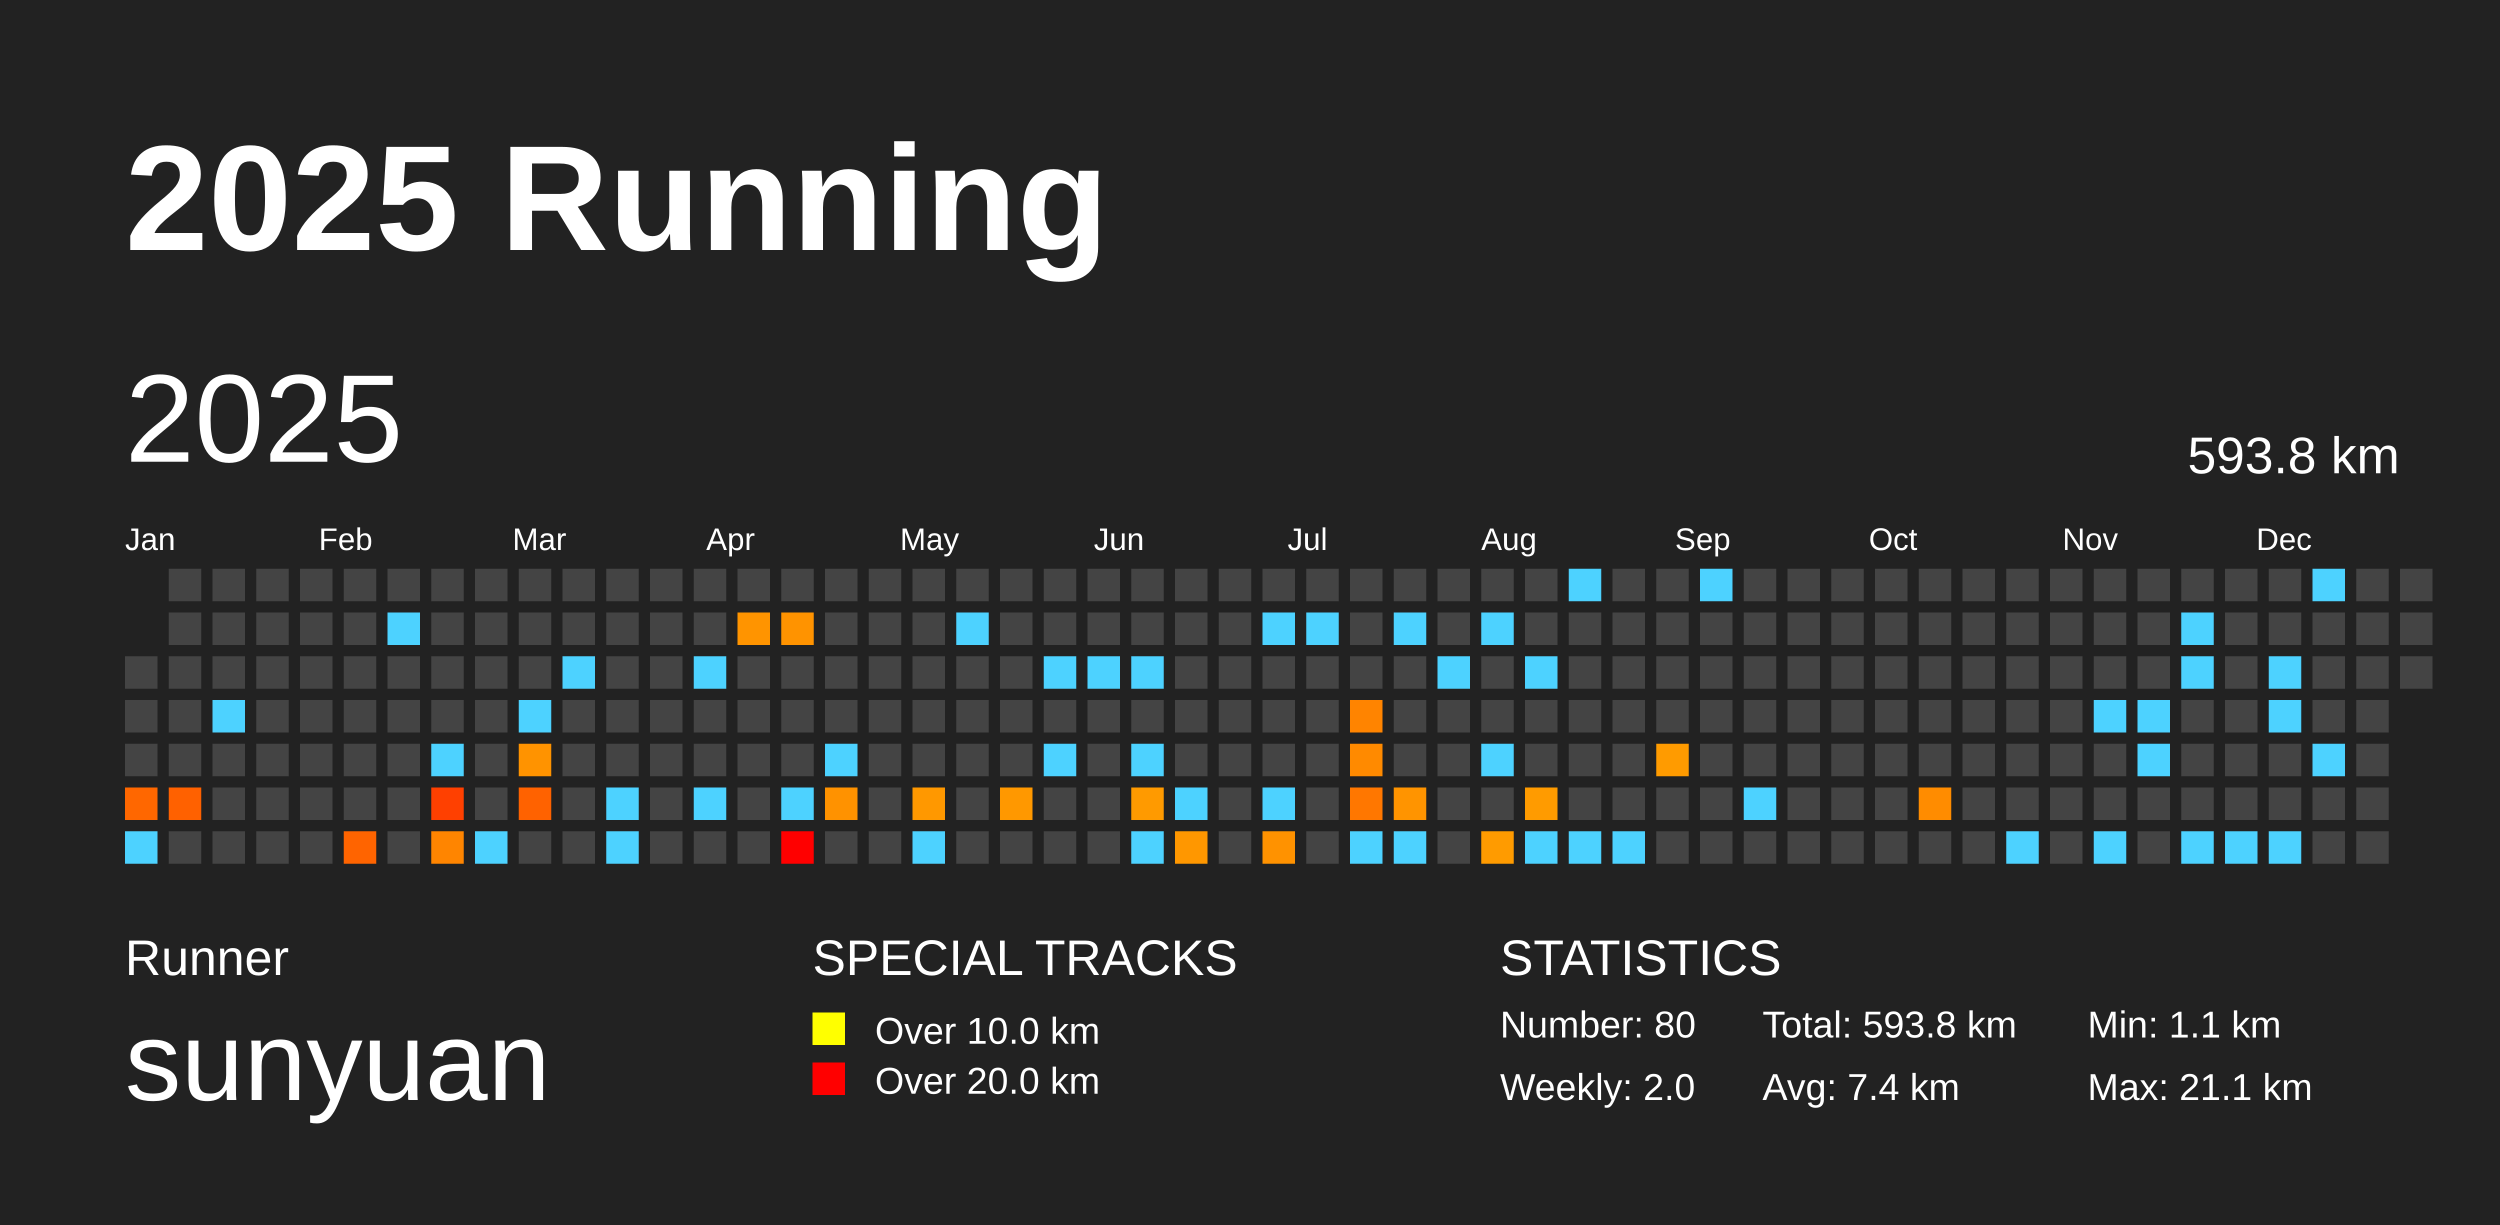
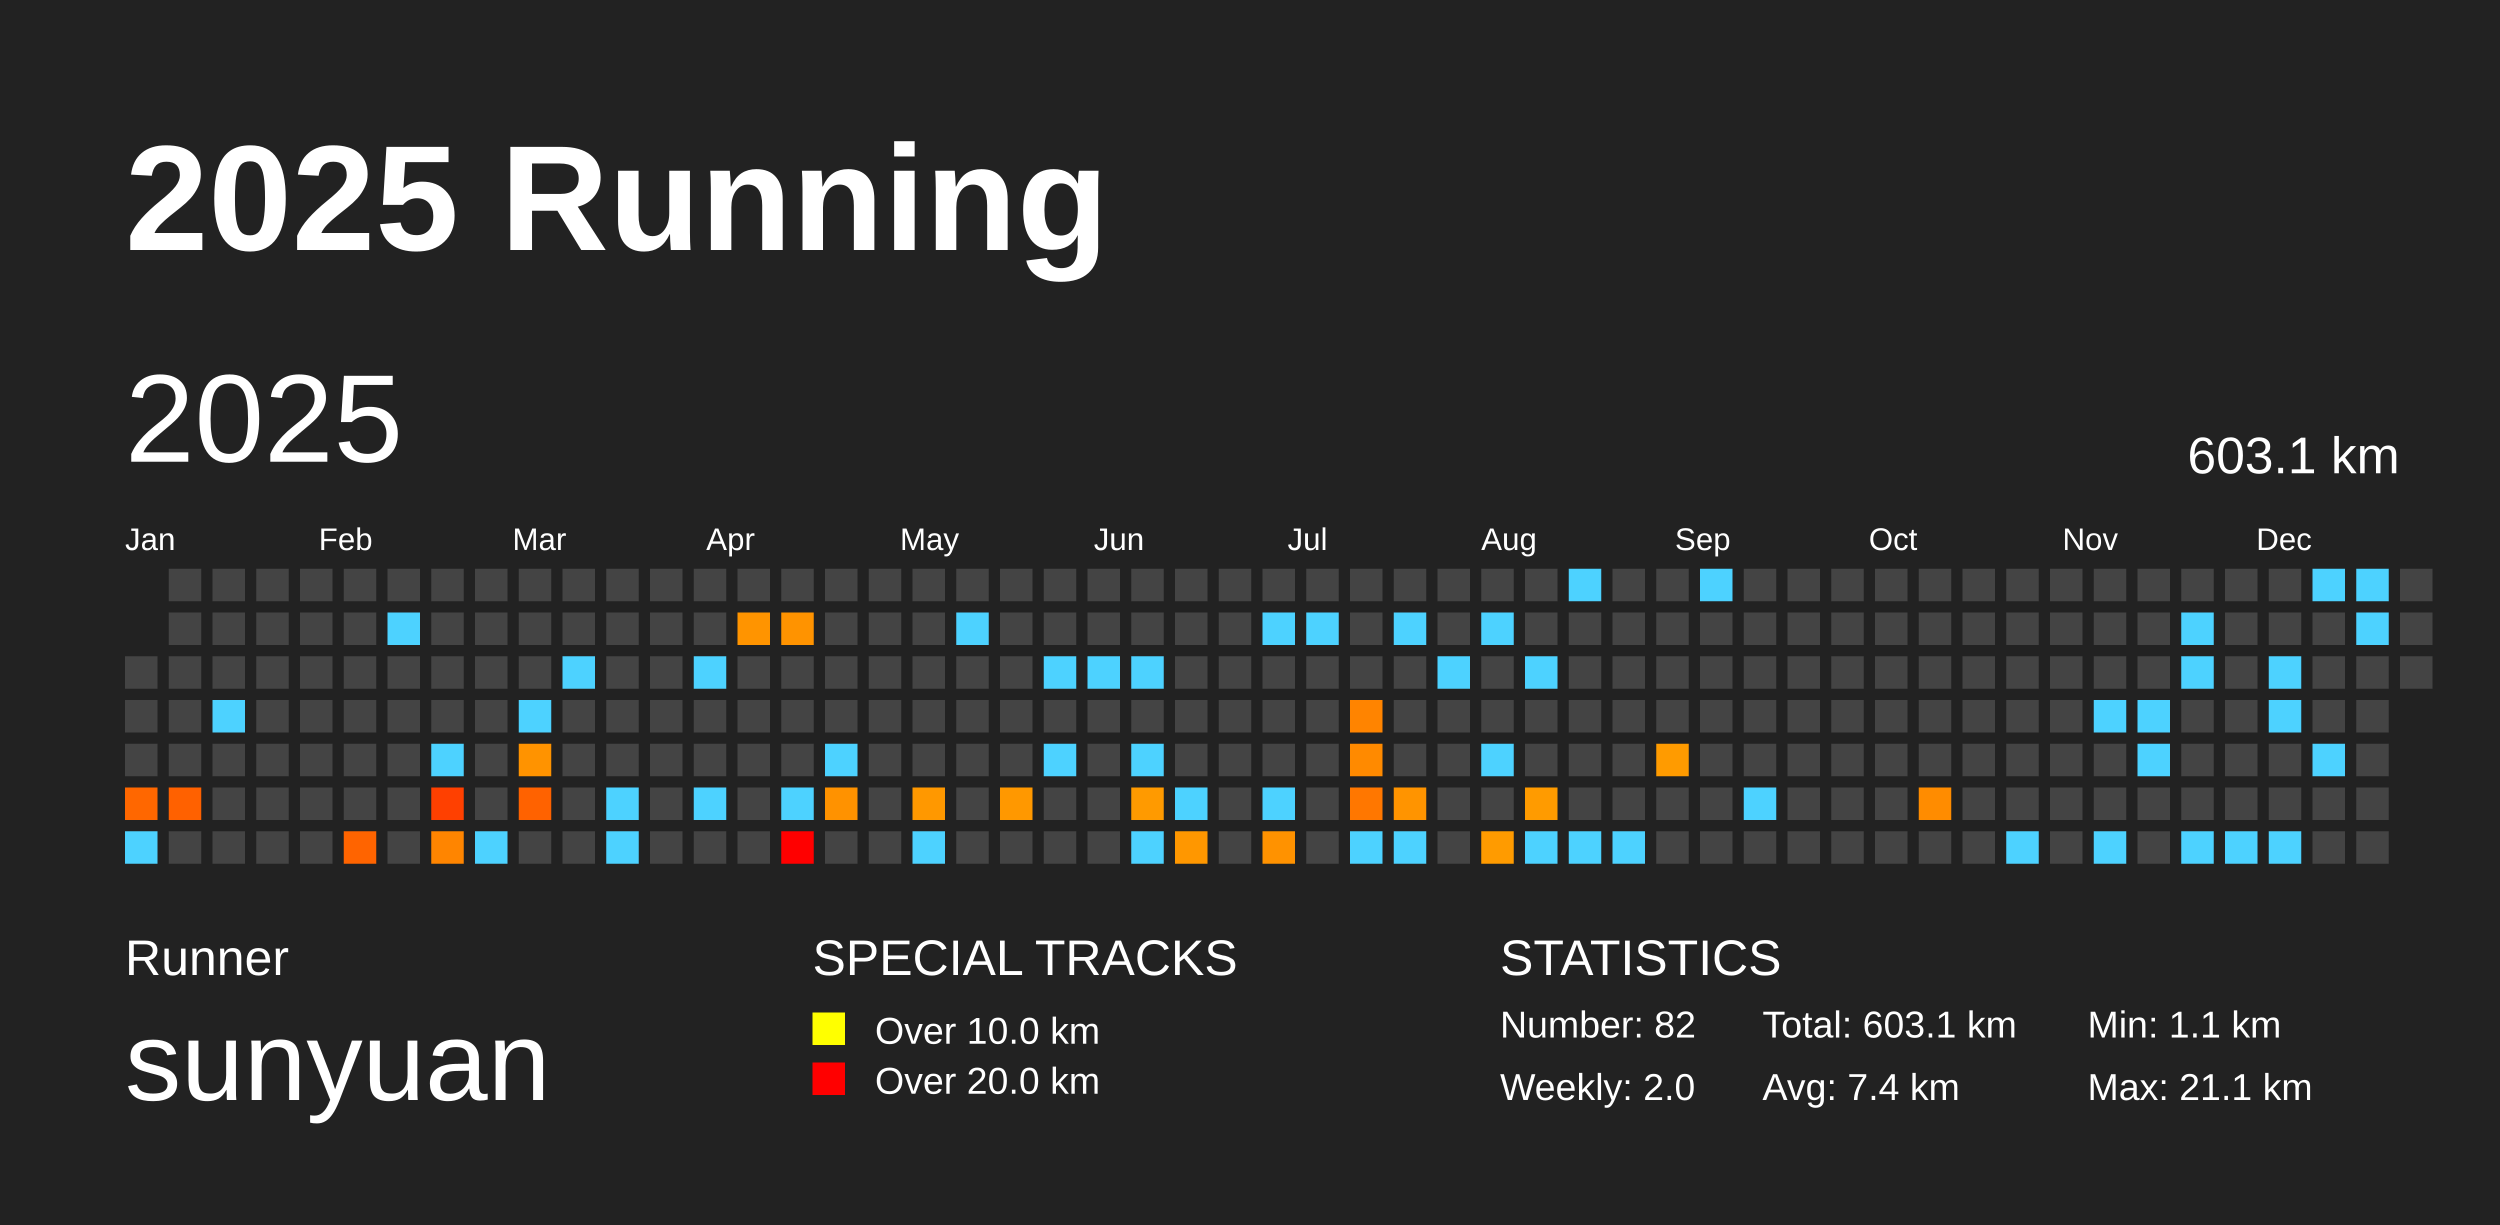
<svg xmlns="http://www.w3.org/2000/svg" baseProfile="full" height="98mm" version="1.1" viewBox="0,0,200,98" width="200mm">
  <defs />
  <rect fill="#222222" height="98" width="200" x="0" y="0" />
  <text fill="#FFFFFF" style="font-size:12px; font-family:Arial; font-weight:bold;" x="10" y="20">2025 Running</text>
  <text fill="#FFFFFF" style="font-size:4px; font-family:Arial" x="10" y="78">Runner</text>
  <text fill="#FFFFFF" style="font-size:9px; font-family:Arial" x="10" y="88">sunyuan</text>
  <text fill="#FFFFFF" style="font-size:4px; font-family:Arial" x="65" y="78">SPECIAL TRACKS</text>
  <rect fill="yellow" height="2.6" width="2.6" x="65" y="81" />
  <text fill="#FFFFFF" style="font-size:3px; font-family:Arial" x="70" y="83.5">Over 10.0 km</text>
  <rect fill="red" height="2.6" width="2.6" x="65" y="85" />
  <text fill="#FFFFFF" style="font-size:3px; font-family:Arial" x="70" y="87.5">Over 20.0 km</text>
  <text fill="#FFFFFF" style="font-size:4px; font-family:Arial" x="120" y="78">STATISTICS</text>
-   <text fill="#FFFFFF" style="font-size:3px; font-family:Arial" x="120" y="83">Number: 80</text>
+   <text fill="#FFFFFF" style="font-size:3px; font-family:Arial" x="120" y="83">Number: 82</text>
  <text fill="#FFFFFF" style="font-size:3px; font-family:Arial" x="120" y="88">Weekly: 2.0</text>
-   <text fill="#FFFFFF" style="font-size:3px; font-family:Arial" x="141" y="83">Total: 593.8 km</text>
+   <text fill="#FFFFFF" style="font-size:3px; font-family:Arial" x="141" y="83">Total: 603.1 km</text>
  <text fill="#FFFFFF" style="font-size:3px; font-family:Arial" x="141" y="88">Avg: 7.4 km</text>
  <text fill="#FFFFFF" style="font-size:3px; font-family:Arial" x="167" y="83">Min: 1.1 km</text>
  <text fill="#FFFFFF" style="font-size:3px; font-family:Arial" x="167" y="88">Max: 21.1 km</text>
  <text dominant-baseline="hanging" fill="#FFFFFF" style="font-size:10.0px; font-family:Arial;" x="10" y="30">2025</text>
-   <text dominant-baseline="hanging" fill="#FFFFFF" style="font-size:4.125px; font-family:Arial;" x="175" y="35">593.8 km</text>
+   <text dominant-baseline="hanging" fill="#FFFFFF" style="font-size:4.125px; font-family:Arial;" x="175" y="35">603.1 km</text>
  <text fill="#FFFFFF" style="font-size:2.5px; font-family:Arial" x="10.0" y="44">Jan</text>
  <text fill="#FFFFFF" style="font-size:2.5px; font-family:Arial" x="25.5" y="44">Feb</text>
  <text fill="#FFFFFF" style="font-size:2.5px; font-family:Arial" x="41.0" y="44">Mar</text>
  <text fill="#FFFFFF" style="font-size:2.5px; font-family:Arial" x="56.5" y="44">Apr</text>
  <text fill="#FFFFFF" style="font-size:2.5px; font-family:Arial" x="72.0" y="44">May</text>
  <text fill="#FFFFFF" style="font-size:2.5px; font-family:Arial" x="87.5" y="44">Jun</text>
  <text fill="#FFFFFF" style="font-size:2.5px; font-family:Arial" x="103.0" y="44">Jul</text>
  <text fill="#FFFFFF" style="font-size:2.5px; font-family:Arial" x="118.5" y="44">Aug</text>
  <text fill="#FFFFFF" style="font-size:2.5px; font-family:Arial" x="134.0" y="44">Sep</text>
  <text fill="#FFFFFF" style="font-size:2.5px; font-family:Arial" x="149.5" y="44">Oct</text>
  <text fill="#FFFFFF" style="font-size:2.5px; font-family:Arial" x="165.0" y="44">Nov</text>
  <text fill="#FFFFFF" style="font-size:2.5px; font-family:Arial" x="180.5" y="44">Dec</text>
  <rect fill="#444444" height="2.6" width="2.6" x="10.0" y="52.5" />
  <rect fill="#444444" height="2.6" width="2.6" x="10.0" y="56.0" />
  <rect fill="#444444" height="2.6" width="2.6" x="10.0" y="59.5" />
  <rect fill="#ff6700" height="2.6" width="2.6" x="10.0" y="63.0" />
  <rect fill="#4dd2ff" height="2.6" width="2.6" x="10.0" y="66.5" />
  <rect fill="#444444" height="2.6" width="2.6" x="13.5" y="45.5" />
  <rect fill="#444444" height="2.6" width="2.6" x="13.5" y="49.0" />
  <rect fill="#444444" height="2.6" width="2.6" x="13.5" y="52.5" />
  <rect fill="#444444" height="2.6" width="2.6" x="13.5" y="56.0" />
  <rect fill="#444444" height="2.6" width="2.6" x="13.5" y="59.5" />
  <rect fill="#ff6100" height="2.6" width="2.6" x="13.5" y="63.0" />
  <rect fill="#444444" height="2.6" width="2.6" x="13.5" y="66.5" />
  <rect fill="#444444" height="2.6" width="2.6" x="17.0" y="45.5" />
  <rect fill="#444444" height="2.6" width="2.6" x="17.0" y="49.0" />
  <rect fill="#444444" height="2.6" width="2.6" x="17.0" y="52.5" />
  <rect fill="#4dd2ff" height="2.6" width="2.6" x="17.0" y="56.0" />
  <rect fill="#444444" height="2.6" width="2.6" x="17.0" y="59.5" />
  <rect fill="#444444" height="2.6" width="2.6" x="17.0" y="63.0" />
  <rect fill="#444444" height="2.6" width="2.6" x="17.0" y="66.5" />
  <rect fill="#444444" height="2.6" width="2.6" x="20.5" y="45.5" />
  <rect fill="#444444" height="2.6" width="2.6" x="20.5" y="49.0" />
  <rect fill="#444444" height="2.6" width="2.6" x="20.5" y="52.5" />
  <rect fill="#444444" height="2.6" width="2.6" x="20.5" y="56.0" />
  <rect fill="#444444" height="2.6" width="2.6" x="20.5" y="59.5" />
  <rect fill="#444444" height="2.6" width="2.6" x="20.5" y="63.0" />
  <rect fill="#444444" height="2.6" width="2.6" x="20.5" y="66.5" />
  <rect fill="#444444" height="2.6" width="2.6" x="24.0" y="45.5" />
  <rect fill="#444444" height="2.6" width="2.6" x="24.0" y="49.0" />
  <rect fill="#444444" height="2.6" width="2.6" x="24.0" y="52.5" />
  <rect fill="#444444" height="2.6" width="2.6" x="24.0" y="56.0" />
  <rect fill="#444444" height="2.6" width="2.6" x="24.0" y="59.5" />
  <rect fill="#444444" height="2.6" width="2.6" x="24.0" y="63.0" />
  <rect fill="#444444" height="2.6" width="2.6" x="24.0" y="66.5" />
  <rect fill="#444444" height="2.6" width="2.6" x="27.5" y="45.5" />
  <rect fill="#444444" height="2.6" width="2.6" x="27.5" y="49.0" />
  <rect fill="#444444" height="2.6" width="2.6" x="27.5" y="52.5" />
  <rect fill="#444444" height="2.6" width="2.6" x="27.5" y="56.0" />
  <rect fill="#444444" height="2.6" width="2.6" x="27.5" y="59.5" />
  <rect fill="#444444" height="2.6" width="2.6" x="27.5" y="63.0" />
  <rect fill="#ff6400" height="2.6" width="2.6" x="27.5" y="66.5" />
  <rect fill="#444444" height="2.6" width="2.6" x="31.0" y="45.5" />
  <rect fill="#4dd2ff" height="2.6" width="2.6" x="31.0" y="49.0" />
  <rect fill="#444444" height="2.6" width="2.6" x="31.0" y="52.5" />
  <rect fill="#444444" height="2.6" width="2.6" x="31.0" y="56.0" />
  <rect fill="#444444" height="2.6" width="2.6" x="31.0" y="59.5" />
  <rect fill="#444444" height="2.6" width="2.6" x="31.0" y="63.0" />
  <rect fill="#444444" height="2.6" width="2.6" x="31.0" y="66.5" />
  <rect fill="#444444" height="2.6" width="2.6" x="34.5" y="45.5" />
  <rect fill="#444444" height="2.6" width="2.6" x="34.5" y="49.0" />
  <rect fill="#444444" height="2.6" width="2.6" x="34.5" y="52.5" />
  <rect fill="#444444" height="2.6" width="2.6" x="34.5" y="56.0" />
  <rect fill="#4dd2ff" height="2.6" width="2.6" x="34.5" y="59.5" />
  <rect fill="#ff4000" height="2.6" width="2.6" x="34.5" y="63.0" />
  <rect fill="#ff8500" height="2.6" width="2.6" x="34.5" y="66.5" />
  <rect fill="#444444" height="2.6" width="2.6" x="38.0" y="45.5" />
  <rect fill="#444444" height="2.6" width="2.6" x="38.0" y="49.0" />
  <rect fill="#444444" height="2.6" width="2.6" x="38.0" y="52.5" />
  <rect fill="#444444" height="2.6" width="2.6" x="38.0" y="56.0" />
  <rect fill="#444444" height="2.6" width="2.6" x="38.0" y="59.5" />
  <rect fill="#444444" height="2.6" width="2.6" x="38.0" y="63.0" />
  <rect fill="#4dd2ff" height="2.6" width="2.6" x="38.0" y="66.5" />
  <rect fill="#444444" height="2.6" width="2.6" x="41.5" y="45.5" />
  <rect fill="#444444" height="2.6" width="2.6" x="41.5" y="49.0" />
  <rect fill="#444444" height="2.6" width="2.6" x="41.5" y="52.5" />
  <rect fill="#4dd2ff" height="2.6" width="2.6" x="41.5" y="56.0" />
  <rect fill="#ff9300" height="2.6" width="2.6" x="41.5" y="59.5" />
  <rect fill="#ff6200" height="2.6" width="2.6" x="41.5" y="63.0" />
  <rect fill="#444444" height="2.6" width="2.6" x="41.5" y="66.5" />
  <rect fill="#444444" height="2.6" width="2.6" x="45.0" y="45.5" />
  <rect fill="#444444" height="2.6" width="2.6" x="45.0" y="49.0" />
  <rect fill="#4dd2ff" height="2.6" width="2.6" x="45.0" y="52.5" />
  <rect fill="#444444" height="2.6" width="2.6" x="45.0" y="56.0" />
  <rect fill="#444444" height="2.6" width="2.6" x="45.0" y="59.5" />
  <rect fill="#444444" height="2.6" width="2.6" x="45.0" y="63.0" />
  <rect fill="#444444" height="2.6" width="2.6" x="45.0" y="66.5" />
  <rect fill="#444444" height="2.6" width="2.6" x="48.5" y="45.5" />
  <rect fill="#444444" height="2.6" width="2.6" x="48.5" y="49.0" />
  <rect fill="#444444" height="2.6" width="2.6" x="48.5" y="52.5" />
  <rect fill="#444444" height="2.6" width="2.6" x="48.5" y="56.0" />
  <rect fill="#444444" height="2.6" width="2.6" x="48.5" y="59.5" />
  <rect fill="#4dd2ff" height="2.6" width="2.6" x="48.5" y="63.0" />
  <rect fill="#4dd2ff" height="2.6" width="2.6" x="48.5" y="66.5" />
  <rect fill="#444444" height="2.6" width="2.6" x="52.0" y="45.5" />
  <rect fill="#444444" height="2.6" width="2.6" x="52.0" y="49.0" />
  <rect fill="#444444" height="2.6" width="2.6" x="52.0" y="52.5" />
  <rect fill="#444444" height="2.6" width="2.6" x="52.0" y="56.0" />
  <rect fill="#444444" height="2.6" width="2.6" x="52.0" y="59.5" />
  <rect fill="#444444" height="2.6" width="2.6" x="52.0" y="63.0" />
  <rect fill="#444444" height="2.6" width="2.6" x="52.0" y="66.5" />
  <rect fill="#444444" height="2.6" width="2.6" x="55.5" y="45.5" />
  <rect fill="#444444" height="2.6" width="2.6" x="55.5" y="49.0" />
  <rect fill="#4dd2ff" height="2.6" width="2.6" x="55.5" y="52.5" />
  <rect fill="#444444" height="2.6" width="2.6" x="55.5" y="56.0" />
  <rect fill="#444444" height="2.6" width="2.6" x="55.5" y="59.5" />
  <rect fill="#4dd2ff" height="2.6" width="2.6" x="55.5" y="63.0" />
  <rect fill="#444444" height="2.6" width="2.6" x="55.5" y="66.5" />
  <rect fill="#444444" height="2.6" width="2.6" x="59.0" y="45.5" />
  <rect fill="#ff9400" height="2.6" width="2.6" x="59.0" y="49.0" />
  <rect fill="#444444" height="2.6" width="2.6" x="59.0" y="52.5" />
  <rect fill="#444444" height="2.6" width="2.6" x="59.0" y="56.0" />
  <rect fill="#444444" height="2.6" width="2.6" x="59.0" y="59.5" />
  <rect fill="#444444" height="2.6" width="2.6" x="59.0" y="63.0" />
  <rect fill="#444444" height="2.6" width="2.6" x="59.0" y="66.5" />
  <rect fill="#444444" height="2.6" width="2.6" x="62.5" y="45.5" />
  <rect fill="#ff9300" height="2.6" width="2.6" x="62.5" y="49.0" />
  <rect fill="#444444" height="2.6" width="2.6" x="62.5" y="52.5" />
  <rect fill="#444444" height="2.6" width="2.6" x="62.5" y="56.0" />
  <rect fill="#444444" height="2.6" width="2.6" x="62.5" y="59.5" />
  <rect fill="#4dd2ff" height="2.6" width="2.6" x="62.5" y="63.0" />
  <rect fill="red" height="2.6" width="2.6" x="62.5" y="66.5" />
  <rect fill="#444444" height="2.6" width="2.6" x="66.0" y="45.5" />
  <rect fill="#444444" height="2.6" width="2.6" x="66.0" y="49.0" />
  <rect fill="#444444" height="2.6" width="2.6" x="66.0" y="52.5" />
  <rect fill="#444444" height="2.6" width="2.6" x="66.0" y="56.0" />
  <rect fill="#4dd2ff" height="2.6" width="2.6" x="66.0" y="59.5" />
  <rect fill="#ff9200" height="2.6" width="2.6" x="66.0" y="63.0" />
  <rect fill="#444444" height="2.6" width="2.6" x="66.0" y="66.5" />
  <rect fill="#444444" height="2.6" width="2.6" x="69.5" y="45.5" />
  <rect fill="#444444" height="2.6" width="2.6" x="69.5" y="49.0" />
  <rect fill="#444444" height="2.6" width="2.6" x="69.5" y="52.5" />
  <rect fill="#444444" height="2.6" width="2.6" x="69.5" y="56.0" />
  <rect fill="#444444" height="2.6" width="2.6" x="69.5" y="59.5" />
  <rect fill="#444444" height="2.6" width="2.6" x="69.5" y="63.0" />
  <rect fill="#444444" height="2.6" width="2.6" x="69.5" y="66.5" />
  <rect fill="#444444" height="2.6" width="2.6" x="73.0" y="45.5" />
  <rect fill="#444444" height="2.6" width="2.6" x="73.0" y="49.0" />
  <rect fill="#444444" height="2.6" width="2.6" x="73.0" y="52.5" />
  <rect fill="#444444" height="2.6" width="2.6" x="73.0" y="56.0" />
  <rect fill="#444444" height="2.6" width="2.6" x="73.0" y="59.5" />
  <rect fill="#ff9800" height="2.6" width="2.6" x="73.0" y="63.0" />
  <rect fill="#4dd2ff" height="2.6" width="2.6" x="73.0" y="66.5" />
  <rect fill="#444444" height="2.6" width="2.6" x="76.5" y="45.5" />
  <rect fill="#4dd2ff" height="2.6" width="2.6" x="76.5" y="49.0" />
  <rect fill="#444444" height="2.6" width="2.6" x="76.5" y="52.5" />
  <rect fill="#444444" height="2.6" width="2.6" x="76.5" y="56.0" />
  <rect fill="#444444" height="2.6" width="2.6" x="76.5" y="59.5" />
  <rect fill="#444444" height="2.6" width="2.6" x="76.5" y="63.0" />
  <rect fill="#444444" height="2.6" width="2.6" x="76.5" y="66.5" />
  <rect fill="#444444" height="2.6" width="2.6" x="80.0" y="45.5" />
  <rect fill="#444444" height="2.6" width="2.6" x="80.0" y="49.0" />
  <rect fill="#444444" height="2.6" width="2.6" x="80.0" y="52.5" />
  <rect fill="#444444" height="2.6" width="2.6" x="80.0" y="56.0" />
  <rect fill="#444444" height="2.6" width="2.6" x="80.0" y="59.5" />
  <rect fill="#ff9800" height="2.6" width="2.6" x="80.0" y="63.0" />
  <rect fill="#444444" height="2.6" width="2.6" x="80.0" y="66.5" />
  <rect fill="#444444" height="2.6" width="2.6" x="83.5" y="45.5" />
  <rect fill="#444444" height="2.6" width="2.6" x="83.5" y="49.0" />
  <rect fill="#4dd2ff" height="2.6" width="2.6" x="83.5" y="52.5" />
  <rect fill="#444444" height="2.6" width="2.6" x="83.5" y="56.0" />
  <rect fill="#4dd2ff" height="2.6" width="2.6" x="83.5" y="59.5" />
  <rect fill="#444444" height="2.6" width="2.6" x="83.5" y="63.0" />
  <rect fill="#444444" height="2.6" width="2.6" x="83.5" y="66.5" />
  <rect fill="#444444" height="2.6" width="2.6" x="87.0" y="45.5" />
  <rect fill="#444444" height="2.6" width="2.6" x="87.0" y="49.0" />
  <rect fill="#4dd2ff" height="2.6" width="2.6" x="87.0" y="52.5" />
  <rect fill="#444444" height="2.6" width="2.6" x="87.0" y="56.0" />
  <rect fill="#444444" height="2.6" width="2.6" x="87.0" y="59.5" />
  <rect fill="#444444" height="2.6" width="2.6" x="87.0" y="63.0" />
  <rect fill="#444444" height="2.6" width="2.6" x="87.0" y="66.5" />
  <rect fill="#444444" height="2.6" width="2.6" x="90.5" y="45.5" />
  <rect fill="#444444" height="2.6" width="2.6" x="90.5" y="49.0" />
  <rect fill="#4dd2ff" height="2.6" width="2.6" x="90.5" y="52.5" />
  <rect fill="#444444" height="2.6" width="2.6" x="90.5" y="56.0" />
  <rect fill="#4dd2ff" height="2.6" width="2.6" x="90.5" y="59.5" />
  <rect fill="#ff9a00" height="2.6" width="2.6" x="90.5" y="63.0" />
  <rect fill="#4dd2ff" height="2.6" width="2.6" x="90.5" y="66.5" />
  <rect fill="#444444" height="2.6" width="2.6" x="94.0" y="45.5" />
  <rect fill="#444444" height="2.6" width="2.6" x="94.0" y="49.0" />
  <rect fill="#444444" height="2.6" width="2.6" x="94.0" y="52.5" />
  <rect fill="#444444" height="2.6" width="2.6" x="94.0" y="56.0" />
  <rect fill="#444444" height="2.6" width="2.6" x="94.0" y="59.5" />
  <rect fill="#4dd2ff" height="2.6" width="2.6" x="94.0" y="63.0" />
  <rect fill="#ff9700" height="2.6" width="2.6" x="94.0" y="66.5" />
  <rect fill="#444444" height="2.6" width="2.6" x="97.5" y="45.5" />
  <rect fill="#444444" height="2.6" width="2.6" x="97.5" y="49.0" />
  <rect fill="#444444" height="2.6" width="2.6" x="97.5" y="52.5" />
  <rect fill="#444444" height="2.6" width="2.6" x="97.5" y="56.0" />
  <rect fill="#444444" height="2.6" width="2.6" x="97.5" y="59.5" />
  <rect fill="#444444" height="2.6" width="2.6" x="97.5" y="63.0" />
  <rect fill="#444444" height="2.6" width="2.6" x="97.5" y="66.5" />
  <rect fill="#444444" height="2.6" width="2.6" x="101.0" y="45.5" />
  <rect fill="#4dd2ff" height="2.6" width="2.6" x="101.0" y="49.0" />
  <rect fill="#444444" height="2.6" width="2.6" x="101.0" y="52.5" />
  <rect fill="#444444" height="2.6" width="2.6" x="101.0" y="56.0" />
  <rect fill="#444444" height="2.6" width="2.6" x="101.0" y="59.5" />
  <rect fill="#4dd2ff" height="2.6" width="2.6" x="101.0" y="63.0" />
  <rect fill="#ff9200" height="2.6" width="2.6" x="101.0" y="66.5" />
  <rect fill="#444444" height="2.6" width="2.6" x="104.5" y="45.5" />
  <rect fill="#4dd2ff" height="2.6" width="2.6" x="104.5" y="49.0" />
  <rect fill="#444444" height="2.6" width="2.6" x="104.5" y="52.5" />
  <rect fill="#444444" height="2.6" width="2.6" x="104.5" y="56.0" />
  <rect fill="#444444" height="2.6" width="2.6" x="104.5" y="59.5" />
  <rect fill="#444444" height="2.6" width="2.6" x="104.5" y="63.0" />
  <rect fill="#444444" height="2.6" width="2.6" x="104.5" y="66.5" />
  <rect fill="#444444" height="2.6" width="2.6" x="108.0" y="45.5" />
  <rect fill="#444444" height="2.6" width="2.6" x="108.0" y="49.0" />
  <rect fill="#444444" height="2.6" width="2.6" x="108.0" y="52.5" />
  <rect fill="#ff8400" height="2.6" width="2.6" x="108.0" y="56.0" />
  <rect fill="#ff8a00" height="2.6" width="2.6" x="108.0" y="59.5" />
  <rect fill="#ff7700" height="2.6" width="2.6" x="108.0" y="63.0" />
  <rect fill="#4dd2ff" height="2.6" width="2.6" x="108.0" y="66.5" />
  <rect fill="#444444" height="2.6" width="2.6" x="111.5" y="45.5" />
  <rect fill="#4dd2ff" height="2.6" width="2.6" x="111.5" y="49.0" />
  <rect fill="#444444" height="2.6" width="2.6" x="111.5" y="52.5" />
  <rect fill="#444444" height="2.6" width="2.6" x="111.5" y="56.0" />
  <rect fill="#444444" height="2.6" width="2.6" x="111.5" y="59.5" />
  <rect fill="#ff9400" height="2.6" width="2.6" x="111.5" y="63.0" />
  <rect fill="#4dd2ff" height="2.6" width="2.6" x="111.5" y="66.5" />
  <rect fill="#444444" height="2.6" width="2.6" x="115.0" y="45.5" />
  <rect fill="#444444" height="2.6" width="2.6" x="115.0" y="49.0" />
  <rect fill="#4dd2ff" height="2.6" width="2.6" x="115.0" y="52.5" />
  <rect fill="#444444" height="2.6" width="2.6" x="115.0" y="56.0" />
  <rect fill="#444444" height="2.6" width="2.6" x="115.0" y="59.5" />
  <rect fill="#444444" height="2.6" width="2.6" x="115.0" y="63.0" />
  <rect fill="#444444" height="2.6" width="2.6" x="115.0" y="66.5" />
  <rect fill="#444444" height="2.6" width="2.6" x="118.5" y="45.5" />
  <rect fill="#4dd2ff" height="2.6" width="2.6" x="118.5" y="49.0" />
  <rect fill="#444444" height="2.6" width="2.6" x="118.5" y="52.5" />
  <rect fill="#444444" height="2.6" width="2.6" x="118.5" y="56.0" />
  <rect fill="#4dd2ff" height="2.6" width="2.6" x="118.5" y="59.5" />
  <rect fill="#444444" height="2.6" width="2.6" x="118.5" y="63.0" />
  <rect fill="#ff9b00" height="2.6" width="2.6" x="118.5" y="66.5" />
  <rect fill="#444444" height="2.6" width="2.6" x="122.0" y="45.5" />
  <rect fill="#444444" height="2.6" width="2.6" x="122.0" y="49.0" />
  <rect fill="#4dd2ff" height="2.6" width="2.6" x="122.0" y="52.5" />
  <rect fill="#444444" height="2.6" width="2.6" x="122.0" y="56.0" />
  <rect fill="#444444" height="2.6" width="2.6" x="122.0" y="59.5" />
  <rect fill="#ff9b00" height="2.6" width="2.6" x="122.0" y="63.0" />
  <rect fill="#4dd2ff" height="2.6" width="2.6" x="122.0" y="66.5" />
  <rect fill="#4dd2ff" height="2.6" width="2.6" x="125.5" y="45.5" />
  <rect fill="#444444" height="2.6" width="2.6" x="125.5" y="49.0" />
  <rect fill="#444444" height="2.6" width="2.6" x="125.5" y="52.5" />
  <rect fill="#444444" height="2.6" width="2.6" x="125.5" y="56.0" />
  <rect fill="#444444" height="2.6" width="2.6" x="125.5" y="59.5" />
  <rect fill="#444444" height="2.6" width="2.6" x="125.5" y="63.0" />
  <rect fill="#4dd2ff" height="2.6" width="2.6" x="125.5" y="66.5" />
  <rect fill="#444444" height="2.6" width="2.6" x="129.0" y="45.5" />
  <rect fill="#444444" height="2.6" width="2.6" x="129.0" y="49.0" />
  <rect fill="#444444" height="2.6" width="2.6" x="129.0" y="52.5" />
  <rect fill="#444444" height="2.6" width="2.6" x="129.0" y="56.0" />
  <rect fill="#444444" height="2.6" width="2.6" x="129.0" y="59.5" />
  <rect fill="#444444" height="2.6" width="2.6" x="129.0" y="63.0" />
  <rect fill="#4dd2ff" height="2.6" width="2.6" x="129.0" y="66.5" />
  <rect fill="#444444" height="2.6" width="2.6" x="132.5" y="45.5" />
  <rect fill="#444444" height="2.6" width="2.6" x="132.5" y="49.0" />
  <rect fill="#444444" height="2.6" width="2.6" x="132.5" y="52.5" />
  <rect fill="#444444" height="2.6" width="2.6" x="132.5" y="56.0" />
  <rect fill="#ff9b00" height="2.6" width="2.6" x="132.5" y="59.5" />
  <rect fill="#444444" height="2.6" width="2.6" x="132.5" y="63.0" />
  <rect fill="#444444" height="2.6" width="2.6" x="132.5" y="66.5" />
  <rect fill="#4dd2ff" height="2.6" width="2.6" x="136.0" y="45.5" />
  <rect fill="#444444" height="2.6" width="2.6" x="136.0" y="49.0" />
  <rect fill="#444444" height="2.6" width="2.6" x="136.0" y="52.5" />
  <rect fill="#444444" height="2.6" width="2.6" x="136.0" y="56.0" />
  <rect fill="#444444" height="2.6" width="2.6" x="136.0" y="59.5" />
  <rect fill="#444444" height="2.6" width="2.6" x="136.0" y="63.0" />
  <rect fill="#444444" height="2.6" width="2.6" x="136.0" y="66.5" />
  <rect fill="#444444" height="2.6" width="2.6" x="139.5" y="45.5" />
  <rect fill="#444444" height="2.6" width="2.6" x="139.5" y="49.0" />
  <rect fill="#444444" height="2.6" width="2.6" x="139.5" y="52.5" />
  <rect fill="#444444" height="2.6" width="2.6" x="139.5" y="56.0" />
  <rect fill="#444444" height="2.6" width="2.6" x="139.5" y="59.5" />
  <rect fill="#4dd2ff" height="2.6" width="2.6" x="139.5" y="63.0" />
  <rect fill="#444444" height="2.6" width="2.6" x="139.5" y="66.5" />
  <rect fill="#444444" height="2.6" width="2.6" x="143.0" y="45.5" />
  <rect fill="#444444" height="2.6" width="2.6" x="143.0" y="49.0" />
  <rect fill="#444444" height="2.6" width="2.6" x="143.0" y="52.5" />
  <rect fill="#444444" height="2.6" width="2.6" x="143.0" y="56.0" />
  <rect fill="#444444" height="2.6" width="2.6" x="143.0" y="59.5" />
  <rect fill="#444444" height="2.6" width="2.6" x="143.0" y="63.0" />
  <rect fill="#444444" height="2.6" width="2.6" x="143.0" y="66.5" />
  <rect fill="#444444" height="2.6" width="2.6" x="146.5" y="45.5" />
  <rect fill="#444444" height="2.6" width="2.6" x="146.5" y="49.0" />
  <rect fill="#444444" height="2.6" width="2.6" x="146.5" y="52.5" />
  <rect fill="#444444" height="2.6" width="2.6" x="146.5" y="56.0" />
  <rect fill="#444444" height="2.6" width="2.6" x="146.5" y="59.5" />
  <rect fill="#444444" height="2.6" width="2.6" x="146.5" y="63.0" />
  <rect fill="#444444" height="2.6" width="2.6" x="146.5" y="66.5" />
  <rect fill="#444444" height="2.6" width="2.6" x="150.0" y="45.5" />
  <rect fill="#444444" height="2.6" width="2.6" x="150.0" y="49.0" />
  <rect fill="#444444" height="2.6" width="2.6" x="150.0" y="52.5" />
  <rect fill="#444444" height="2.6" width="2.6" x="150.0" y="56.0" />
  <rect fill="#444444" height="2.6" width="2.6" x="150.0" y="59.5" />
  <rect fill="#444444" height="2.6" width="2.6" x="150.0" y="63.0" />
  <rect fill="#444444" height="2.6" width="2.6" x="150.0" y="66.5" />
  <rect fill="#444444" height="2.6" width="2.6" x="153.5" y="45.5" />
  <rect fill="#444444" height="2.6" width="2.6" x="153.5" y="49.0" />
  <rect fill="#444444" height="2.6" width="2.6" x="153.5" y="52.5" />
  <rect fill="#444444" height="2.6" width="2.6" x="153.5" y="56.0" />
  <rect fill="#444444" height="2.6" width="2.6" x="153.5" y="59.5" />
  <rect fill="#ff8c00" height="2.6" width="2.6" x="153.5" y="63.0" />
  <rect fill="#444444" height="2.6" width="2.6" x="153.5" y="66.5" />
  <rect fill="#444444" height="2.6" width="2.6" x="157.0" y="45.5" />
  <rect fill="#444444" height="2.6" width="2.6" x="157.0" y="49.0" />
  <rect fill="#444444" height="2.6" width="2.6" x="157.0" y="52.5" />
  <rect fill="#444444" height="2.6" width="2.6" x="157.0" y="56.0" />
  <rect fill="#444444" height="2.6" width="2.6" x="157.0" y="59.5" />
  <rect fill="#444444" height="2.6" width="2.6" x="157.0" y="63.0" />
  <rect fill="#444444" height="2.6" width="2.6" x="157.0" y="66.5" />
  <rect fill="#444444" height="2.6" width="2.6" x="160.5" y="45.5" />
  <rect fill="#444444" height="2.6" width="2.6" x="160.5" y="49.0" />
  <rect fill="#444444" height="2.6" width="2.6" x="160.5" y="52.5" />
  <rect fill="#444444" height="2.6" width="2.6" x="160.5" y="56.0" />
  <rect fill="#444444" height="2.6" width="2.6" x="160.5" y="59.5" />
  <rect fill="#444444" height="2.6" width="2.6" x="160.5" y="63.0" />
  <rect fill="#4dd2ff" height="2.6" width="2.6" x="160.5" y="66.5" />
  <rect fill="#444444" height="2.6" width="2.6" x="164.0" y="45.5" />
  <rect fill="#444444" height="2.6" width="2.6" x="164.0" y="49.0" />
  <rect fill="#444444" height="2.6" width="2.6" x="164.0" y="52.5" />
  <rect fill="#444444" height="2.6" width="2.6" x="164.0" y="56.0" />
  <rect fill="#444444" height="2.6" width="2.6" x="164.0" y="59.5" />
  <rect fill="#444444" height="2.6" width="2.6" x="164.0" y="63.0" />
  <rect fill="#444444" height="2.6" width="2.6" x="164.0" y="66.5" />
  <rect fill="#444444" height="2.6" width="2.6" x="167.5" y="45.5" />
  <rect fill="#444444" height="2.6" width="2.6" x="167.5" y="49.0" />
  <rect fill="#444444" height="2.6" width="2.6" x="167.5" y="52.5" />
  <rect fill="#4dd2ff" height="2.6" width="2.6" x="167.5" y="56.0" />
  <rect fill="#444444" height="2.6" width="2.6" x="167.5" y="59.5" />
  <rect fill="#444444" height="2.6" width="2.6" x="167.5" y="63.0" />
  <rect fill="#4dd2ff" height="2.6" width="2.6" x="167.5" y="66.5" />
  <rect fill="#444444" height="2.6" width="2.6" x="171.0" y="45.5" />
  <rect fill="#444444" height="2.6" width="2.6" x="171.0" y="49.0" />
  <rect fill="#444444" height="2.6" width="2.6" x="171.0" y="52.5" />
  <rect fill="#4dd2ff" height="2.6" width="2.6" x="171.0" y="56.0" />
  <rect fill="#4dd2ff" height="2.6" width="2.6" x="171.0" y="59.5" />
  <rect fill="#444444" height="2.6" width="2.6" x="171.0" y="63.0" />
  <rect fill="#444444" height="2.6" width="2.6" x="171.0" y="66.5" />
  <rect fill="#444444" height="2.6" width="2.6" x="174.5" y="45.5" />
  <rect fill="#4dd2ff" height="2.6" width="2.6" x="174.5" y="49.0" />
  <rect fill="#4dd2ff" height="2.6" width="2.6" x="174.5" y="52.5" />
  <rect fill="#444444" height="2.6" width="2.6" x="174.5" y="56.0" />
  <rect fill="#444444" height="2.6" width="2.6" x="174.5" y="59.5" />
  <rect fill="#444444" height="2.6" width="2.6" x="174.5" y="63.0" />
  <rect fill="#4dd2ff" height="2.6" width="2.6" x="174.5" y="66.5" />
  <rect fill="#444444" height="2.6" width="2.6" x="178.0" y="45.5" />
  <rect fill="#444444" height="2.6" width="2.6" x="178.0" y="49.0" />
  <rect fill="#444444" height="2.6" width="2.6" x="178.0" y="52.5" />
  <rect fill="#444444" height="2.6" width="2.6" x="178.0" y="56.0" />
  <rect fill="#444444" height="2.6" width="2.6" x="178.0" y="59.5" />
  <rect fill="#444444" height="2.6" width="2.6" x="178.0" y="63.0" />
  <rect fill="#4dd2ff" height="2.6" width="2.6" x="178.0" y="66.5" />
  <rect fill="#444444" height="2.6" width="2.6" x="181.5" y="45.5" />
  <rect fill="#444444" height="2.6" width="2.6" x="181.5" y="49.0" />
  <rect fill="#4dd2ff" height="2.6" width="2.6" x="181.5" y="52.5" />
  <rect fill="#4dd2ff" height="2.6" width="2.6" x="181.5" y="56.0" />
  <rect fill="#444444" height="2.6" width="2.6" x="181.5" y="59.5" />
  <rect fill="#444444" height="2.6" width="2.6" x="181.5" y="63.0" />
  <rect fill="#4dd2ff" height="2.6" width="2.6" x="181.5" y="66.5" />
  <rect fill="#4dd2ff" height="2.6" width="2.6" x="185.0" y="45.5" />
  <rect fill="#444444" height="2.6" width="2.6" x="185.0" y="49.0" />
  <rect fill="#444444" height="2.6" width="2.6" x="185.0" y="52.5" />
  <rect fill="#444444" height="2.6" width="2.6" x="185.0" y="56.0" />
  <rect fill="#4dd2ff" height="2.6" width="2.6" x="185.0" y="59.5" />
  <rect fill="#444444" height="2.6" width="2.6" x="185.0" y="63.0" />
  <rect fill="#444444" height="2.6" width="2.6" x="185.0" y="66.5" />
-   <rect fill="#444444" height="2.6" width="2.6" x="188.5" y="45.5" />
-   <rect fill="#444444" height="2.6" width="2.6" x="188.5" y="49.0" />
+   <rect fill="#4dd2ff" height="2.6" width="2.6" x="188.5" y="45.5" />
+   <rect fill="#4dd2ff" height="2.6" width="2.6" x="188.5" y="49.0" />
  <rect fill="#444444" height="2.6" width="2.6" x="188.5" y="52.5" />
  <rect fill="#444444" height="2.6" width="2.6" x="188.5" y="56.0" />
  <rect fill="#444444" height="2.6" width="2.6" x="188.5" y="59.5" />
  <rect fill="#444444" height="2.6" width="2.6" x="188.5" y="63.0" />
  <rect fill="#444444" height="2.6" width="2.6" x="188.5" y="66.5" />
  <rect fill="#444444" height="2.6" width="2.6" x="192.0" y="45.5" />
  <rect fill="#444444" height="2.6" width="2.6" x="192.0" y="49.0" />
  <rect fill="#444444" height="2.6" width="2.6" x="192.0" y="52.5" />
</svg>
